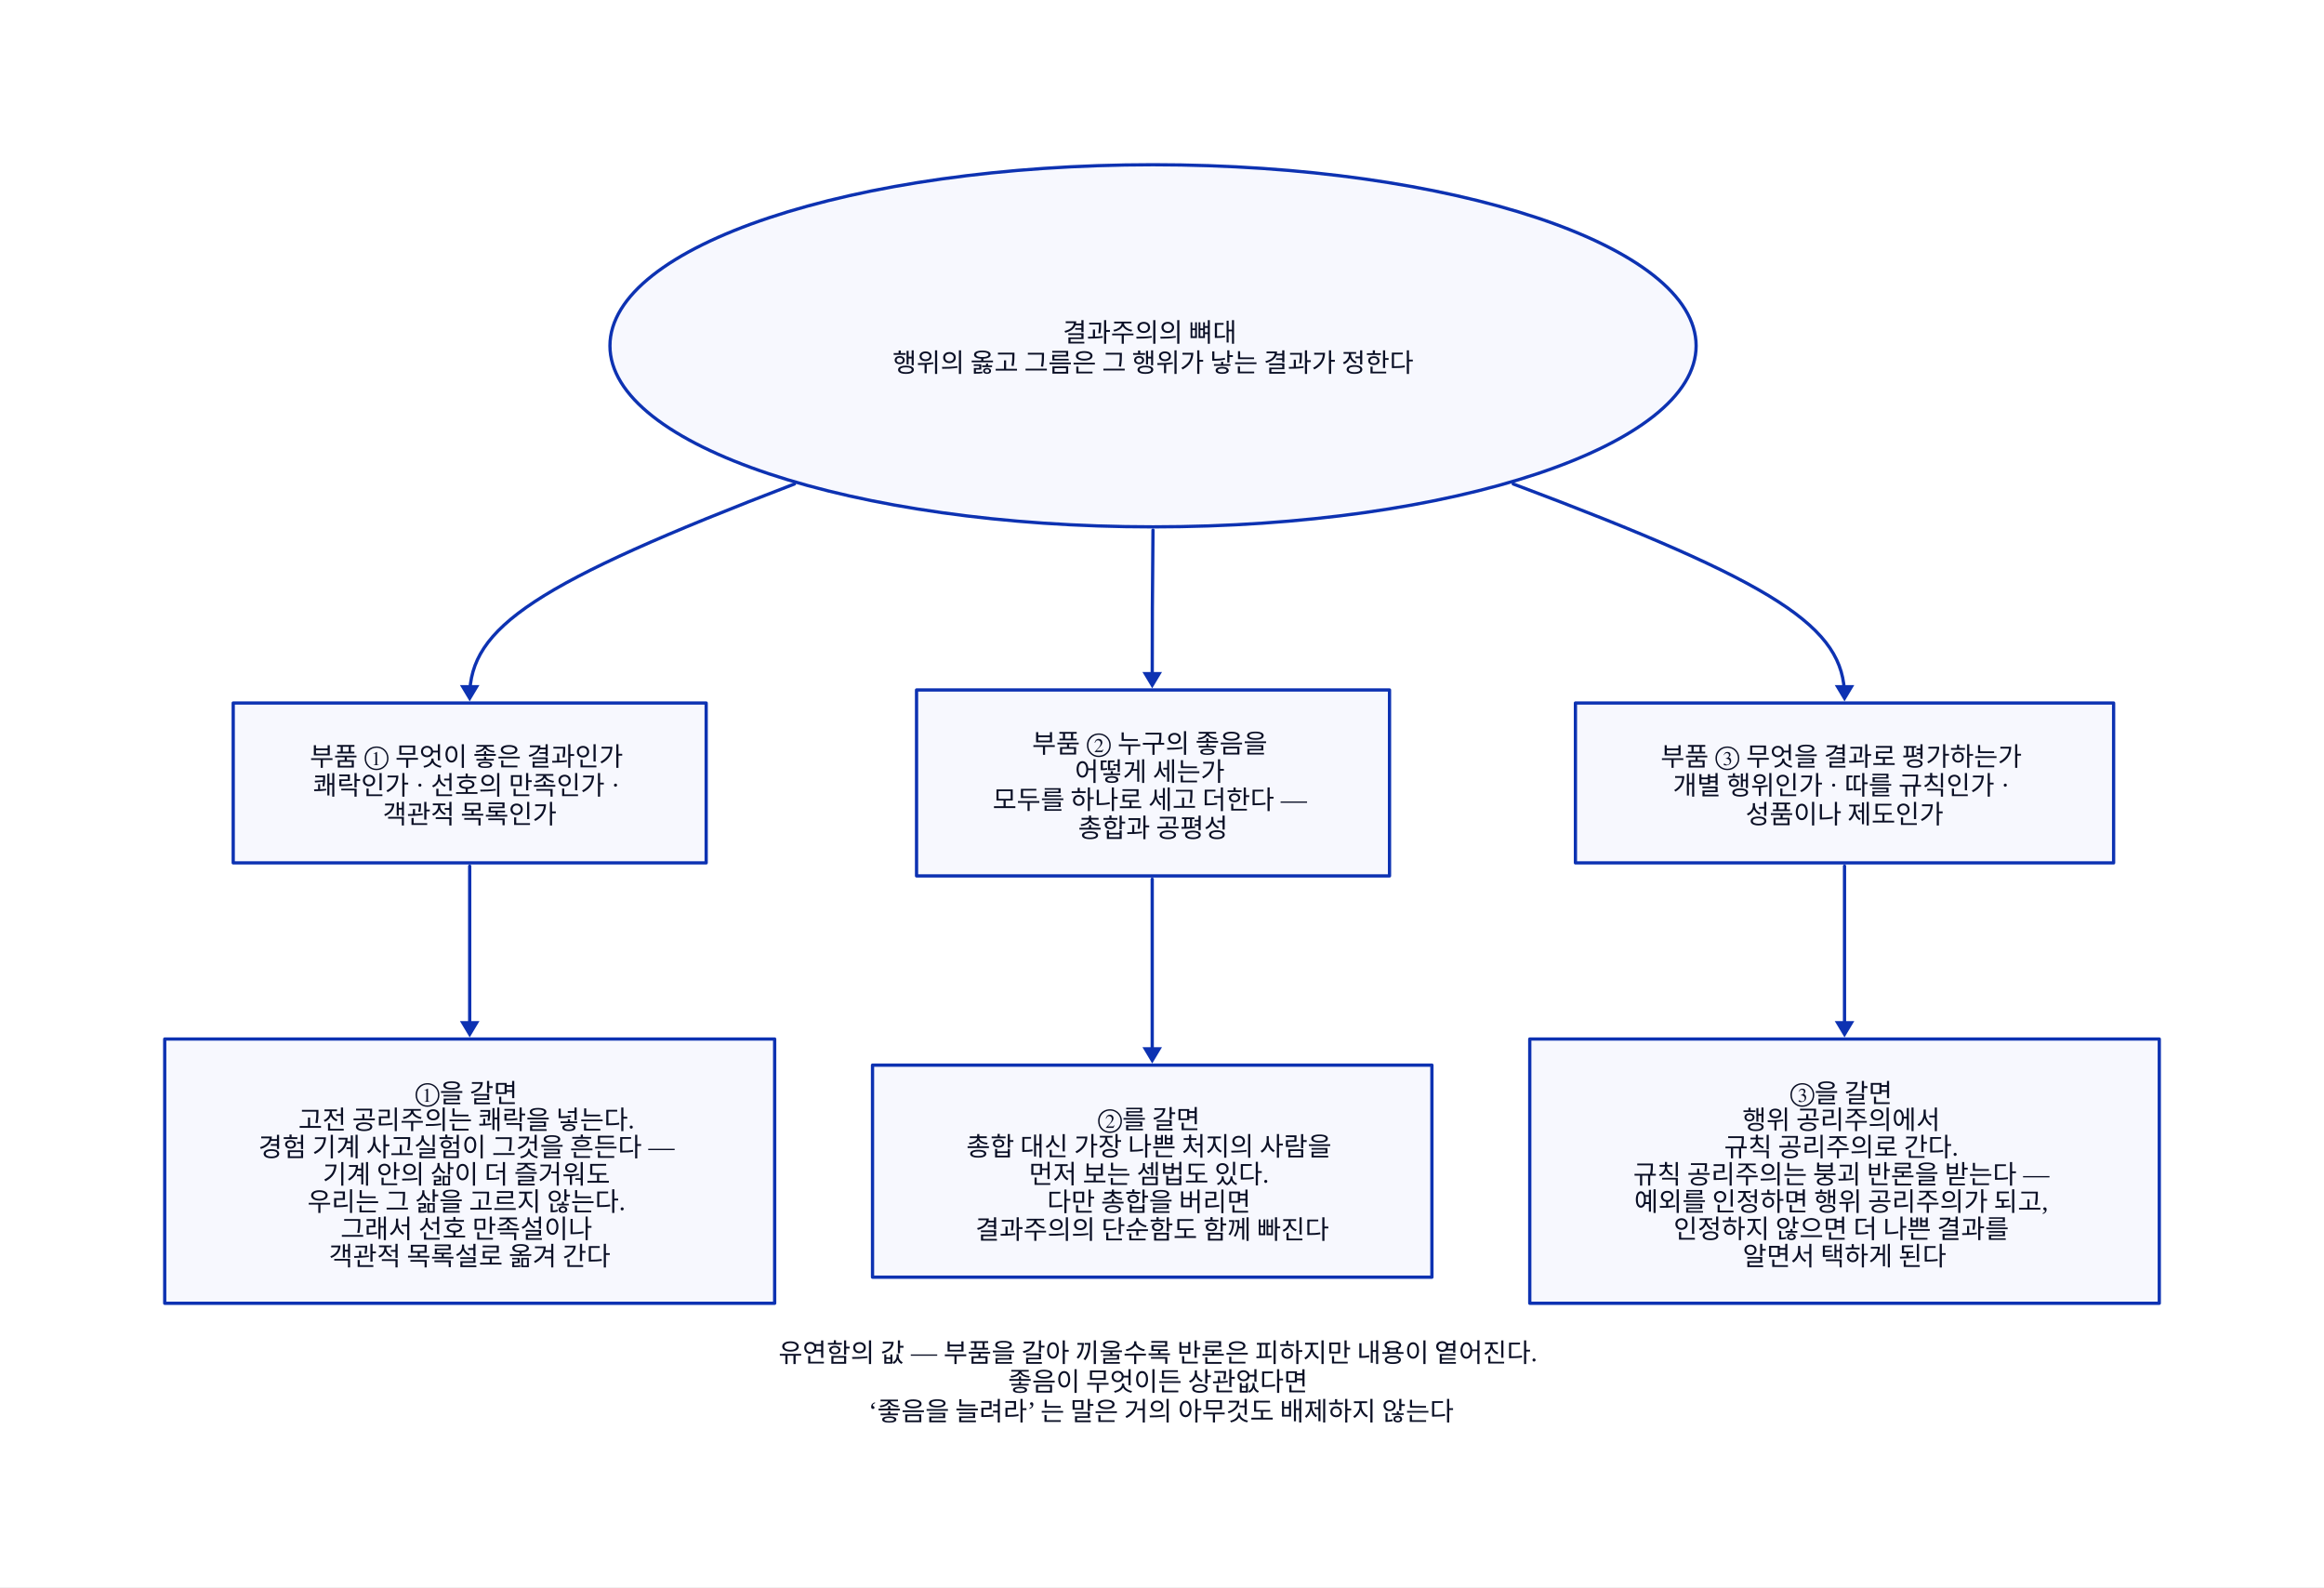
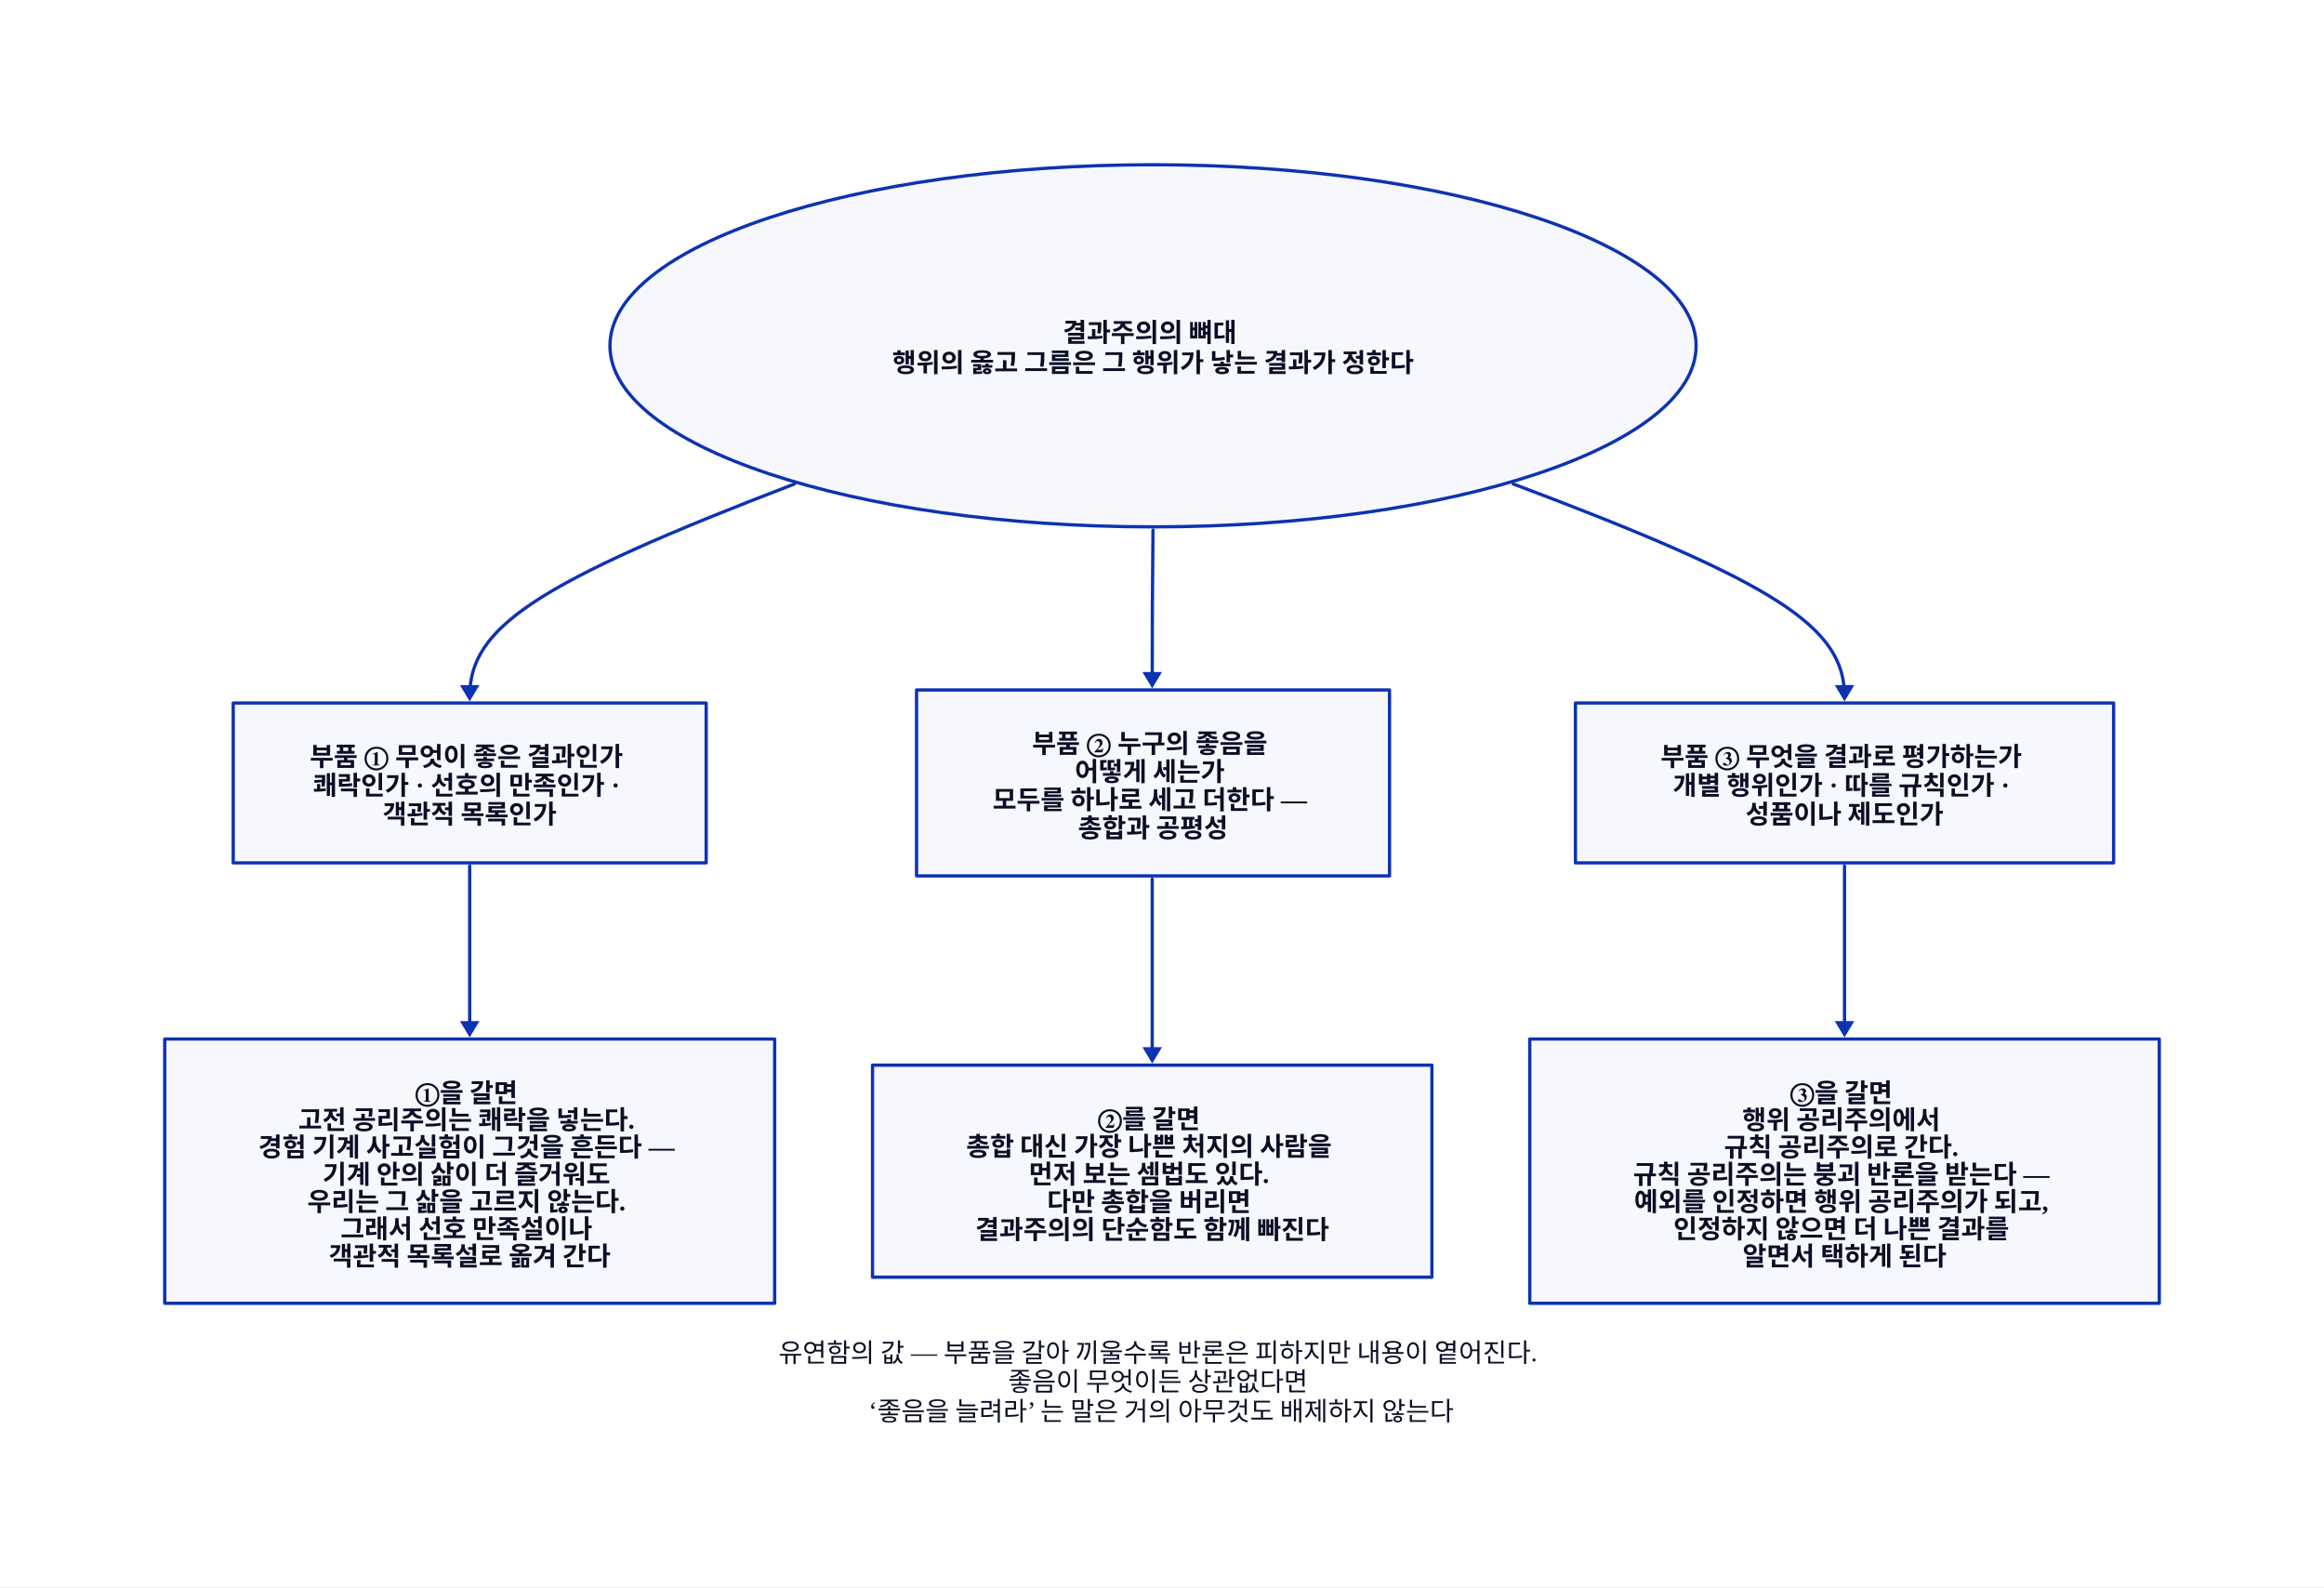
<svg xmlns="http://www.w3.org/2000/svg" width="1425" height="973" class="d2-3558564799 d2-svg" viewBox="-101 -101 1425 973">
  <rect width="1425" height="973" x="-101" y="-101" rx="0" style="fill:#fff" />
-   <style>.connection,.shape{stroke-linejoin:round}.shape{shape-rendering:geometricPrecision}.connection{stroke-linecap:round}.d2-3558564799 .fill-N1{fill:#0a0f25}.d2-3558564799 .fill-B6{fill:#f7f8fe}.d2-3558564799 .stroke-B1{stroke:#0d32b2}.s0{stroke-width:2}.s1{text-anchor:middle;font-size:16px}</style>
+   <style>.d2-3558564799 .text-bold{font-weight:700}.connection,.shape{stroke-linejoin:round}.shape{shape-rendering:geometricPrecision}.connection{stroke-linecap:round}.d2-3558564799 .fill-N1{fill:#0a0f25}.d2-3558564799 .fill-B6{fill:#f7f8fe}.d2-3558564799 .stroke-B1{stroke:#0d32b2}.s0{stroke-width:2}.s1{text-anchor:middle;font-size:16px}</style>
  <g>
    <g class="shape">
      <ellipse cx="606" cy="111" class="shape stroke-B1 fill-B6 s0" rx="333" ry="111" />
    </g>
    <text x="606" y="108.5" class="text-bold fill-N1 s1">
      <tspan x="606" dy="0">결과주의의 뼈대</tspan>
      <tspan x="606" dy="18.5">행위의 옳고 그름은 그 행위가 낳는 결과가 정한다</tspan>
    </text>
  </g>
  <g>
    <g class="shape">
      <path d="M42 330h290v98H42z" class="stroke-B1 fill-B6 s0" />
    </g>
    <text x="187" y="368.5" class="text-bold fill-N1 s1">
      <tspan x="187" dy="0">부품 ① 무엇이 좋은 결과인가</tspan>
      <tspan x="187" dy="17.667">쾌락인가 · 선호의 만족인가 ·</tspan>
      <tspan x="187" dy="17.667">객관적 목록인가</tspan>
    </text>
  </g>
  <g>
    <g class="shape">
      <path d="M461 322h290v114H461z" class="stroke-B1 fill-B6 s0" />
    </g>
    <text x="606" y="360.5" class="text-bold fill-N1 s1">
      <tspan x="606" dy="0">부품 ② 누구의 좋음을</tspan>
      <tspan x="606" dy="17.25">어떻게 세는가</tspan>
      <tspan x="606" dy="17.25">모두를 하나로 세고 더한다 —</tspan>
      <tspan x="606" dy="17.25">총합과 공평성</tspan>
    </text>
  </g>
  <g>
    <g class="shape">
      <path d="M865 330h330v98H865z" class="stroke-B1 fill-B6 s0" />
    </g>
    <text x="1030" y="368.5" class="text-bold fill-N1 s1">
      <tspan x="1030" dy="0">부품 ③ 무엇을 결과로 평가하는가</tspan>
      <tspan x="1030" dy="17.667">개별 행위인가 · 따를 규칙인가 ·</tspan>
      <tspan x="1030" dy="17.667">성품이나 제도인가</tspan>
    </text>
  </g>
  <g>
    <g class="shape">
      <path d="M0 536h374v162H0z" class="stroke-B1 fill-B6 s0" />
    </g>
    <text x="187" y="574.5" class="text-bold fill-N1 s1">
      <tspan x="187" dy="0">①을 갈면</tspan>
      <tspan x="187" dy="16.714">고전 공리주의는 쾌락을 넣는다.</tspan>
      <tspan x="187" dy="16.714">경험 기계 사고실험이 그것을 흔든다 —</tspan>
      <tspan x="187" dy="16.714">기계 안의 삶이 더 즐거워도</tspan>
      <tspan x="187" dy="16.714">우리는 그 삶을 고르지 않는다.</tspan>
      <tspan x="187" dy="16.714">그래서 선호 만족설이나</tspan>
      <tspan x="187" dy="16.714">객관적 목록설로 옮겨 간다</tspan>
    </text>
  </g>
  <g>
    <g class="shape">
      <path d="M434 552h343v130H434z" class="stroke-B1 fill-B6 s0" />
    </g>
    <text x="605.5" y="590.5" class="text-bold fill-N1 s1">
      <tspan x="605.5" dy="0">②를 갈면</tspan>
      <tspan x="605.5" dy="17">총합 대신 가장 나쁜 처지의 사람을</tspan>
      <tspan x="605.5" dy="17">먼저 보는 셈법도 있다.</tspan>
      <tspan x="605.5" dy="17">다만 총합을 버리면</tspan>
      <tspan x="605.5" dy="17">결과주의의 단순함도 함께 빠진다</tspan>
    </text>
  </g>
  <g>
    <g class="shape">
      <path d="M837 536h386v162H837z" class="stroke-B1 fill-B6 s0" />
    </g>
    <text x="1030" y="574.5" class="text-bold fill-N1 s1">
      <tspan x="1030" dy="0">③을 갈면</tspan>
      <tspan x="1030" dy="16.714">행위 공리주의에서</tspan>
      <tspan x="1030" dy="16.714">규칙 공리주의로 간다.</tspan>
      <tspan x="1030" dy="16.714">규칙 공리주의는 붕괴 반론을 받는다 —</tspan>
      <tspan x="1030" dy="16.714">예외를 인정하면 행위 공리주의가 되고,</tspan>
      <tspan x="1030" dy="16.714">인정하지 않으면 더 나쁜 결과를</tspan>
      <tspan x="1030" dy="16.714">알면서 택하게 된다</tspan>
    </text>
  </g>
  <text x="611" y="734" class="fill-N1 s1">
    <tspan x="611" dy="0">유연함의 값 — 부품을 갈아 끼울수록 반론은 피하지만 내용이 옅어진다.</tspan>
    <tspan x="611" dy="17.667">좋음이 무엇이든 상관없다면</tspan>
    <tspan x="611" dy="17.667">‘좋음을 늘려라’ 는 말은 거의 아무것도 배제하지 않는다</tspan>
  </text>
  <marker id="mk-d2-3558564799-3488378134" markerHeight="12" markerUnits="userSpaceOnUse" markerWidth="10" orient="auto" refX="7" refY="6" viewBox="0 0 10 12">
    <path stroke-width="2" d="m0 0 10 6-10 6z" class="connection" style="fill:#0d32b2" />
  </marker>
  <path fill="none" marker-end="url(#mk-d2-3558564799-3488378134)" d="M386.132 195.715C227.2 256.6 187 283.6 187 326" class="connection stroke-B1 s0" mask="url(#d2-3558564799)" />
  <path fill="none" marker-end="url(#mk-d2-3558564799-3488378134)" d="M605.98 224c-.38 38-.48 58-.48 94" class="connection stroke-B1 s0" mask="url(#d2-3558564799)" />
  <path fill="none" marker-end="url(#mk-d2-3558564799-3488378134)" d="M826.872 195.703C989 256.6 1030 283.6 1030 326" class="connection stroke-B1 s0" mask="url(#d2-3558564799)" />
  <path fill="none" marker-end="url(#mk-d2-3558564799-3488378134)" d="M187 430v102" class="connection stroke-B1 s0" mask="url(#d2-3558564799)" />
  <path fill="none" marker-end="url(#mk-d2-3558564799-3488378134)" d="M605.5 438v110" class="connection stroke-B1 s0" mask="url(#d2-3558564799)" />
  <path fill="none" marker-end="url(#mk-d2-3558564799-3488378134)" d="M1030 430v102" class="connection stroke-B1 s0" mask="url(#d2-3558564799)" />
  <mask id="d2-3558564799" width="1425" height="973" x="-101" y="-101" maskUnits="userSpaceOnUse">
    <path fill="#fff" d="M-101-101h1425v973H-101z" />
  </mask>
</svg>
